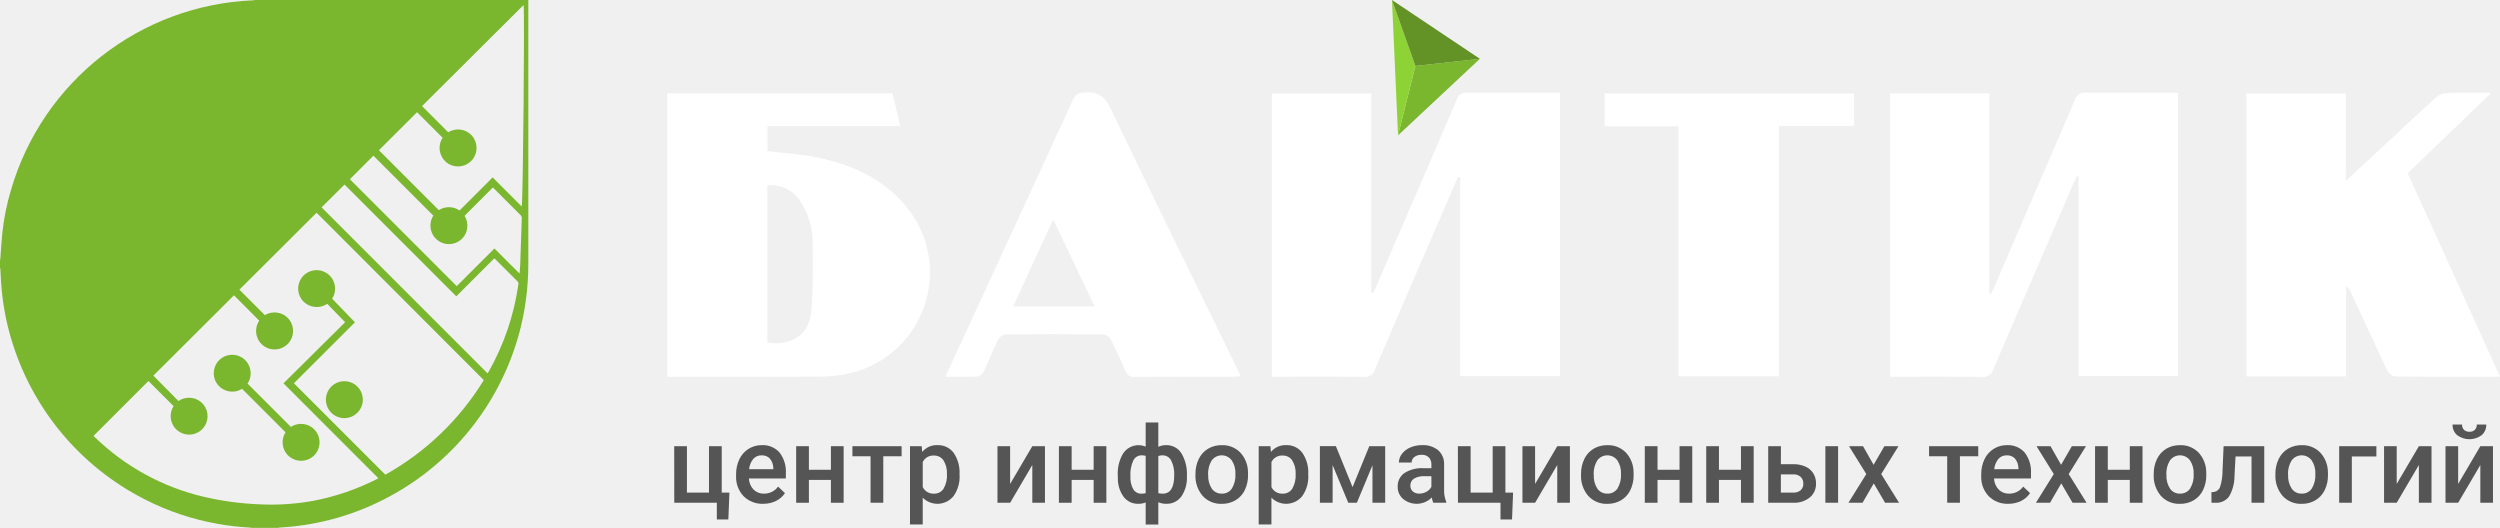
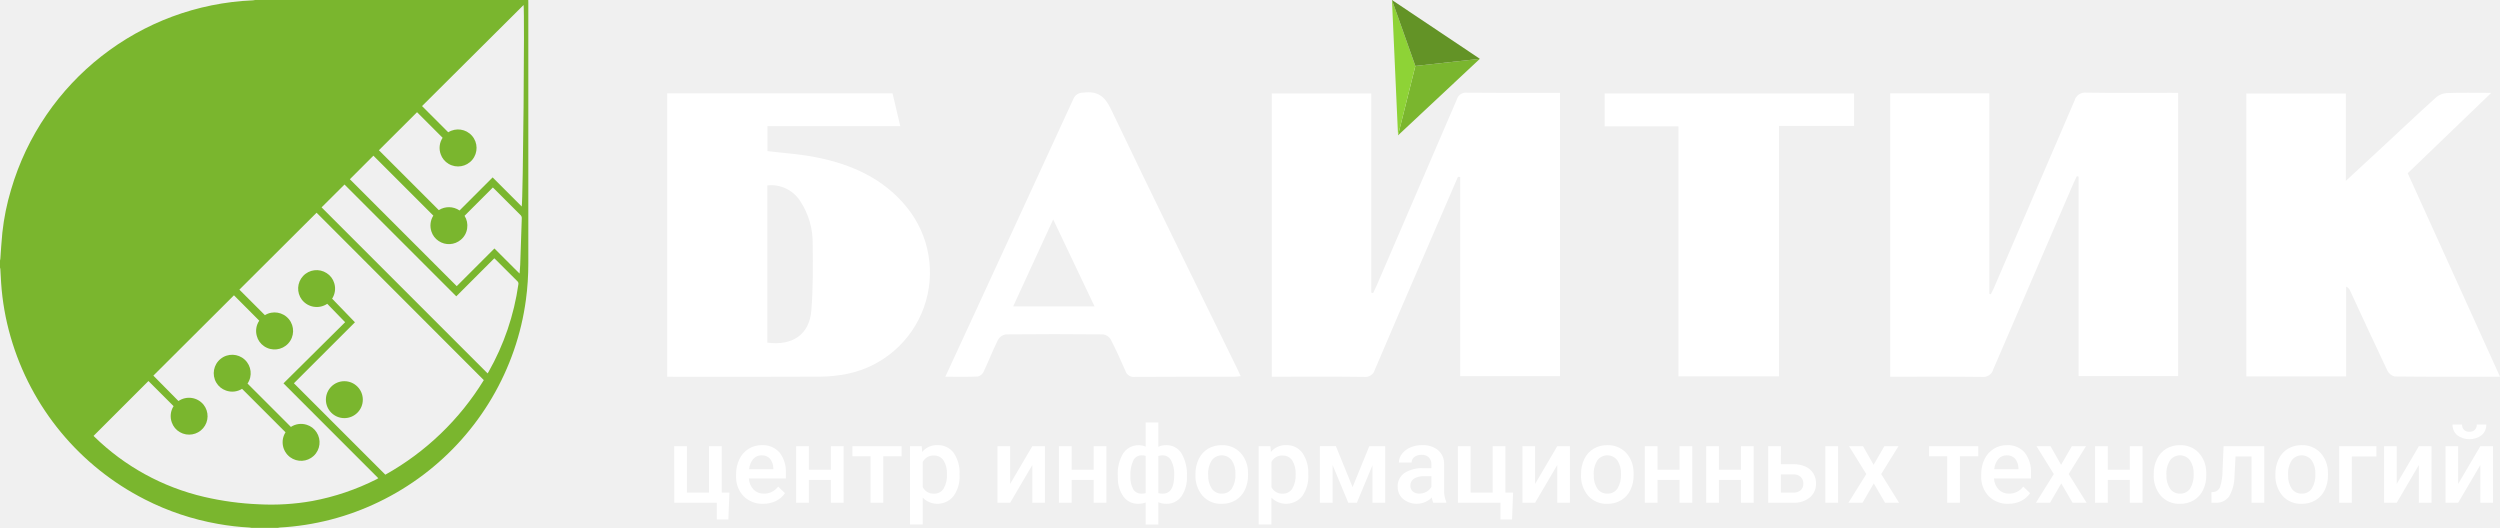
<svg xmlns="http://www.w3.org/2000/svg" width="274.941" height="58.052" viewBox="0 0 274.941 58.052">
  <g id="Group_6" data-name="Group 6" transform="translate(-283.27 -7688.877)">
    <g id="Group_1" data-name="Group 1" transform="translate(283.27 7688.877)">
      <path id="Path_1" data-name="Path 1" d="M311.324,7688.878h30.042c0,.081.007.162.007.242q0,14.369,0,28.738a29.79,29.79,0,0,1-.264,3.985,28.574,28.574,0,0,1-1.318,5.551,29.075,29.075,0,0,1-14.867,16.69,28.575,28.575,0,0,1-10.892,2.809,1.294,1.294,0,0,0-.19.036h-2.916a1.949,1.949,0,0,0-.217-.034,27.952,27.952,0,0,1-3.462-.4,28.5,28.5,0,0,1-8.027-2.683,29.059,29.059,0,0,1-14.781-17.882,28.069,28.069,0,0,1-1.046-5.965c-.033-.507-.056-1.014-.087-1.521a.717.717,0,0,0-.038-.143v-.751a1.953,1.953,0,0,0,.039-.211c.074-.961.123-1.924.222-2.882a26.059,26.059,0,0,1,.96-4.729,29,29,0,0,1,26.618-20.815A1.7,1.7,0,0,0,311.324,7688.878Zm-17.762,47.934c-.007-.011,0,0,.008.014a.633.633,0,0,0,.045.048,25.552,25.552,0,0,0,12.118,6.652,32.335,32.335,0,0,0,6.006.812,25.79,25.79,0,0,0,5.871-.361,26.373,26.373,0,0,0,7.089-2.4c.055-.028.106-.066.175-.109l-10.428-10.432,6.78-6.722-1.966-2.025a2.072,2.072,0,0,1-2.788-.446,2.03,2.03,0,0,1,2.721-2.931,1.968,1.968,0,0,1,.835,1.1,2.03,2.03,0,0,1-.232,1.711l2.509,2.6-6.712,6.705,10.054,10.054a29.667,29.667,0,0,0,10.83-10.4l-18.391-18.409-8.489,8.46,2.805,2.805a2.037,2.037,0,1,1-.09,3.414,1.951,1.951,0,0,1-.8-1.128,2.019,2.019,0,0,1,.269-1.681L309,7721.354l-8.864,8.835,2.761,2.792a2.062,2.062,0,0,1,2.757.4,2.03,2.03,0,0,1-2.6,3.026,1.966,1.966,0,0,1-.887-1.063,2.032,2.032,0,0,1,.193-1.8l-2.764-2.763Zm47.291-47.384-11.169,11.116,2.881,2.881a2.035,2.035,0,1,1,.039,3.472,1.97,1.97,0,0,1-.866-1.054,2.028,2.028,0,0,1,.209-1.813l-2.812-2.812-4.194,4.182,6.586,6.586a2.071,2.071,0,0,1,2.283.04l1.813-1.813c.606-.606,1.212-1.213,1.825-1.825l3.2,3.2C340.792,7710.881,340.979,7690.345,340.853,7689.428Zm-22.217,22.255,18.261,18.261c.023-.039.062-.1.1-.163a27.242,27.242,0,0,0,3.283-9.637.358.358,0,0,0-.119-.346q-1.184-1.175-2.361-2.356c-.051-.051-.105-.1-.167-.158l-4.182,4.182-12.294-12.294Zm14.865,8.664,4.143-4.143.691.691.672.671c.229.229.457.459.687.687s.447.455.72.712c.025-.359.056-.658.066-.958.059-1.706.112-3.413.174-5.12a.446.446,0,0,0-.148-.366q-1.45-1.44-2.891-2.887c-.051-.05-.1-.1-.144-.135l-3.112,3.113a1.994,1.994,0,0,1,.288,1.371,1.953,1.953,0,0,1-.7,1.264,2.023,2.023,0,0,1-2.443.131,1.963,1.963,0,0,1-.787-1.036,2.046,2.046,0,0,1,.208-1.752L324.336,7706l-2.589,2.589Z" transform="translate(-283.27 -7688.878)" fill="#7ab62e" />
      <path id="Path_2" data-name="Path 2" d="M486.381,8023.03l4.768,4.768a2.039,2.039,0,0,1,1.718-.243,1.975,1.975,0,0,1,1.106.832,2.03,2.03,0,0,1-2.92,2.732,2.05,2.05,0,0,1-.495-2.731l-4.78-4.78a2.03,2.03,0,0,1-1.764.191,1.978,1.978,0,0,1-1.071-.877,2.032,2.032,0,1,1,3.438.108Z" transform="translate(-459.158 -7980.846)" fill="#7ab62e" />
      <path id="Path_3" data-name="Path 3" d="M589.364,8044.563a2.03,2.03,0,0,1-.01,4.061,2.03,2.03,0,1,1,.01-4.061Z" transform="translate(-551.488 -8002.64)" fill="#7ab62e" />
    </g>
    <g id="Group_5" data-name="Group 5" transform="translate(356.647 7688.877)">
      <g id="Group_3" data-name="Group 3" transform="translate(0 0)">
        <g id="Group_2" data-name="Group 2" transform="translate(79.705)">
          <path id="Path_4" data-name="Path 4" d="M1587.722,7752.158l9-8.417-7.094.786Z" transform="translate(-1587.053 -7737.274)" fill="#7ab62e" />
          <path id="Path_5" data-name="Path 5" d="M1584.623,7696.129l-2.574-7.252.669,14.884Z" transform="translate(-1582.049 -7688.877)" fill="#8ed336" />
          <path id="Path_6" data-name="Path 6" d="M1591.717,7695.344l-7.094.785-2.574-7.252Z" transform="translate(-1582.049 -7688.877)" fill="#639326" />
        </g>
        <path id="Path_7" data-name="Path 7" d="M1490.416,7784.627q-1.9,4.39-3.794,8.781c-1.786,4.139-3.579,8.274-5.341,12.423a1.084,1.084,0,0,1-1.183.8c-3.086-.043-6.174-.02-9.261-.02h-.892v-31.154h10.938v21.9l.2.062c.133-.284.274-.563.4-.851q4.41-10.215,8.806-20.437a1.03,1.03,0,0,1,1.12-.755c3.115.035,6.231.017,9.346.017h.883v31.157h-10.972v-21.9Z" transform="translate(-1403.453 -7765.181)" fill="#fff" />
        <path id="Path_8" data-name="Path 8" d="M2078.6,7775.357v31.149h-10.95v-21.943l-.191-.043c-.115.24-.238.476-.343.72q-4.431,10.253-8.844,20.514a1.14,1.14,0,0,1-1.248.843c-3.34-.042-6.681-.019-10.093-.019V7775.41h10.9v22.037l.165.06c.113-.228.237-.45.337-.684q4.442-10.295,8.867-20.6a1.2,1.2,0,0,1,1.3-.889c3.058.049,6.116.021,9.175.021Z" transform="translate(-1912.432 -7765.146)" fill="#fff" />
        <path id="Path_9" data-name="Path 9" d="M905.818,7807.122v-31.169H930.6l.849,3.606H916.846v2.748c1.8.22,3.592.33,5.34.678,3.895.776,7.425,2.329,9.991,5.508a11.378,11.378,0,0,1-6.513,18.3,15.443,15.443,0,0,1-3.056.319c-5.257.031-10.515.014-15.773.014Zm11.012-3.752c2.769.374,4.625-.905,4.838-3.516.2-2.44.178-4.9.15-7.354a8.328,8.328,0,0,0-1.328-4.627,3.8,3.8,0,0,0-3.659-1.794Z" transform="translate(-905.818 -7765.689)" fill="#fff" />
        <path id="Path_10" data-name="Path 10" d="M2407.1,7806.663c-3.972,0-7.774.014-11.574-.029a1.21,1.21,0,0,1-.815-.646c-1.387-2.911-2.731-5.842-4.088-8.767a.87.87,0,0,0-.446-.471v9.878h-10.979v-31.11h10.948v9.6c1.471-1.358,2.741-2.524,4-3.7,1.969-1.827,3.921-3.672,5.914-5.472a2.017,2.017,0,0,1,1.186-.482c1.539-.056,3.081-.022,4.89-.022l-9.186,8.838Z" transform="translate(-2205.533 -7765.23)" fill="#fff" />
        <path id="Path_11" data-name="Path 11" d="M1165.308,7806.232c1.211-2.621,2.347-5.076,3.481-7.533q5.31-11.5,10.6-23.01a1.112,1.112,0,0,1,1.079-.7c1.559-.2,2.359.347,3.071,1.842,4.579,9.609,9.3,19.151,13.97,28.715.086.177.163.359.281.621-.257.027-.464.067-.67.067-3.659,0-7.318-.009-10.977.016a.954.954,0,0,1-1.029-.662c-.51-1.178-1.042-2.349-1.633-3.487a1.131,1.131,0,0,0-.82-.527q-5.359-.053-10.719,0a1.209,1.209,0,0,0-.846.609c-.568,1.15-1.033,2.351-1.581,3.512a.96.96,0,0,1-.632.514C1167.752,7806.26,1166.612,7806.232,1165.308,7806.232Zm16.411-7.738-4.547-9.561-4.4,9.561Z" transform="translate(-1134.723 -7764.8)" fill="#fff" />
        <path id="Path_12" data-name="Path 12" d="M1799.7,7807.213h-11.059v-27.492h-8.117v-3.615h27.43v3.567H1799.7Z" transform="translate(-1677.428 -7765.825)" fill="#fff" />
      </g>
      <g id="Group_4" data-name="Group 4" transform="translate(0.77 46.461)">
-         <path id="Path_13" data-name="Path 13" d="M912.353,8105.2h1.4v5.1h2.426v-5.1h1.4v5.1h.845l-.115,2.96h-1.27v-1.845h-4.679Z" transform="translate(-912.353 -8102.59)" fill="#555" />
-         <path id="Path_14" data-name="Path 14" d="M973.076,8110.674a2.89,2.89,0,0,1-2.153-.836,3.035,3.035,0,0,1-.825-2.228v-.172a3.732,3.732,0,0,1,.359-1.664,2.733,2.733,0,0,1,1.009-1.141,2.668,2.668,0,0,1,1.449-.409,2.441,2.441,0,0,1,1.963.811,3.426,3.426,0,0,1,.693,2.293v.563h-4.064a1.869,1.869,0,0,0,.514,1.219,1.545,1.545,0,0,0,1.135.448,1.891,1.891,0,0,0,1.564-.776l.753.719a2.51,2.51,0,0,1-1,.865A3.123,3.123,0,0,1,973.076,8110.674Zm-.167-5.329a1.176,1.176,0,0,0-.928.4,2.084,2.084,0,0,0-.451,1.121h2.662v-.1a1.7,1.7,0,0,0-.374-1.061A1.168,1.168,0,0,0,972.909,8105.345Z" transform="translate(-963.292 -8101.729)" fill="#555" />
-         <path id="Path_15" data-name="Path 15" d="M1031.4,8111.42H1030v-2.512h-2.42v2.512h-1.4v-6.22h1.4v2.592H1030V8105.2h1.4Z" transform="translate(-1012.768 -8102.59)" fill="#555" />
-         <path id="Path_16" data-name="Path 16" d="M1084.071,8106.31h-2.018v5.11h-1.4v-5.11h-1.995V8105.2h5.409Z" transform="translate(-1059.06 -8102.59)" fill="#555" />
-         <path id="Path_17" data-name="Path 17" d="M1137.857,8107.513a3.7,3.7,0,0,1-.655,2.3,2.276,2.276,0,0,1-3.4.187v2.949h-1.4v-8.611h1.287l.057.632a2.051,2.051,0,0,1,1.673-.748,2.12,2.12,0,0,1,1.785.848,3.8,3.8,0,0,1,.647,2.354Zm-1.391-.121a2.6,2.6,0,0,0-.371-1.478,1.205,1.205,0,0,0-1.061-.546,1.285,1.285,0,0,0-1.23.708v2.759a1.3,1.3,0,0,0,1.242.724,1.2,1.2,0,0,0,1.043-.537A2.858,2.858,0,0,0,1136.466,8107.392Z" transform="translate(-1106.471 -8101.729)" fill="#555" />
-         <path id="Path_18" data-name="Path 18" d="M1217.83,8105.2h1.391v6.22h-1.391v-4.15l-2.437,4.15H1214v-6.22h1.391v4.15Z" transform="translate(-1178.448 -8102.59)" fill="#555" />
-         <path id="Path_19" data-name="Path 19" d="M1276.57,8111.42h-1.4v-2.512h-2.42v2.512h-1.4v-6.22h1.4v2.592h2.42V8105.2h1.4Z" transform="translate(-1229.042 -8102.59)" fill="#555" />
-         <path id="Path_20" data-name="Path 20" d="M1326.223,8088.864a4.279,4.279,0,0,1,.6-2.417,2.024,2.024,0,0,1,2.469-.733v-2.656h1.391v2.679a1.9,1.9,0,0,1,.862-.184,1.921,1.921,0,0,1,1.676.888,4.491,4.491,0,0,1,.606,2.544,3.6,3.6,0,0,1-.609,2.208,1.968,1.968,0,0,1-1.661.81,2.163,2.163,0,0,1-.874-.172v2.449h-1.391v-2.426a2.038,2.038,0,0,1-.8.149,1.958,1.958,0,0,1-1.607-.744,3.4,3.4,0,0,1-.653-2.049Zm1.391.121a2.645,2.645,0,0,0,.31,1.417,1.021,1.021,0,0,0,.92.486,1.544,1.544,0,0,0,.448-.058v-4.1a1.536,1.536,0,0,0-.437-.058,1.011,1.011,0,0,0-.92.555A3.639,3.639,0,0,0,1327.614,8088.985Zm4.817-.121a3.242,3.242,0,0,0-.333-1.619,1.04,1.04,0,0,0-.943-.572,1.414,1.414,0,0,0-.471.075v4.082a1.688,1.688,0,0,0,.483.058Q1332.431,8090.888,1332.431,8088.864Z" transform="translate(-1277.442 -8083.058)" fill="#555" />
-         <path id="Path_21" data-name="Path 21" d="M1398.7,8107.392a3.668,3.668,0,0,1,.362-1.647,2.64,2.64,0,0,1,1.017-1.126,2.865,2.865,0,0,1,1.506-.394,2.717,2.717,0,0,1,2.044.811,3.186,3.186,0,0,1,.848,2.149l.006.328a3.7,3.7,0,0,1-.354,1.644,2.613,2.613,0,0,1-1.012,1.121,2.886,2.886,0,0,1-1.521.4,2.7,2.7,0,0,1-2.107-.876,3.359,3.359,0,0,1-.79-2.337Zm1.4.121a2.507,2.507,0,0,0,.4,1.5,1.29,1.29,0,0,0,1.1.543,1.276,1.276,0,0,0,1.1-.552,2.768,2.768,0,0,0,.394-1.615,2.473,2.473,0,0,0-.405-1.495,1.366,1.366,0,0,0-2.187-.009A2.717,2.717,0,0,0,1400.094,8107.513Z" transform="translate(-1341.374 -8101.729)" fill="#555" />
-         <path id="Path_22" data-name="Path 22" d="M1463.208,8107.513a3.7,3.7,0,0,1-.655,2.3,2.276,2.276,0,0,1-3.4.187v2.949h-1.4v-8.611h1.288l.057.632a2.051,2.051,0,0,1,1.673-.748,2.12,2.12,0,0,1,1.785.848,3.8,3.8,0,0,1,.647,2.354Zm-1.391-.121a2.6,2.6,0,0,0-.371-1.478,1.205,1.205,0,0,0-1.061-.546,1.285,1.285,0,0,0-1.23.708v2.759a1.3,1.3,0,0,0,1.242.724,1.205,1.205,0,0,0,1.043-.537A2.859,2.859,0,0,0,1461.816,8107.392Z" transform="translate(-1393.473 -8101.729)" fill="#555" />
-         <path id="Path_23" data-name="Path 23" d="M1518.5,8109.7l1.839-4.5h1.748v6.22h-1.4V8107.3l-1.713,4.116h-.949l-1.719-4.139v4.139h-1.4v-6.22h1.759Z" transform="translate(-1443.896 -8102.59)" fill="#555" />
-         <path id="Path_24" data-name="Path 24" d="M1591.307,8110.559a2.148,2.148,0,0,1-.161-.581,2.349,2.349,0,0,1-3.161.161,1.711,1.711,0,0,1-.592-1.322,1.765,1.765,0,0,1,.739-1.526,3.576,3.576,0,0,1,2.113-.532h.856v-.408a1.09,1.09,0,0,0-.27-.773,1.072,1.072,0,0,0-.822-.291,1.233,1.233,0,0,0-.782.239.739.739,0,0,0-.3.606h-1.4a1.55,1.55,0,0,1,.339-.957,2.257,2.257,0,0,1,.923-.7,3.234,3.234,0,0,1,1.3-.253,2.609,2.609,0,0,1,1.742.549,1.958,1.958,0,0,1,.667,1.543v2.806a3.175,3.175,0,0,0,.236,1.339v.1Zm-1.535-1.006a1.587,1.587,0,0,0,.779-.2,1.344,1.344,0,0,0,.549-.541v-1.172h-.753a2.058,2.058,0,0,0-1.167.27.876.876,0,0,0-.391.765.817.817,0,0,0,.267.641A1.037,1.037,0,0,0,1589.772,8109.553Z" transform="translate(-1507.828 -8101.729)" fill="#555" />
-         <path id="Path_25" data-name="Path 25" d="M1643.576,8105.2h1.4v5.1h2.426v-5.1h1.4v5.1h.845l-.115,2.96h-1.27v-1.845h-4.679Z" transform="translate(-1557.39 -8102.59)" fill="#555" />
-         <path id="Path_26" data-name="Path 26" d="M1707.636,8105.2h1.391v6.22h-1.391v-4.15l-2.437,4.15h-1.391v-6.22h1.391v4.15Z" transform="translate(-1610.522 -8102.59)" fill="#555" />
-         <path id="Path_27" data-name="Path 27" d="M1758.48,8107.392a3.67,3.67,0,0,1,.362-1.647,2.641,2.641,0,0,1,1.017-1.126,2.865,2.865,0,0,1,1.506-.394,2.717,2.717,0,0,1,2.044.811,3.187,3.187,0,0,1,.848,2.149l.006.328a3.7,3.7,0,0,1-.354,1.644,2.614,2.614,0,0,1-1.012,1.121,2.886,2.886,0,0,1-1.521.4,2.7,2.7,0,0,1-2.107-.876,3.359,3.359,0,0,1-.79-2.337Zm1.4.121a2.506,2.506,0,0,0,.4,1.5,1.29,1.29,0,0,0,1.1.543,1.276,1.276,0,0,0,1.1-.552,2.768,2.768,0,0,0,.394-1.615,2.474,2.474,0,0,0-.405-1.495,1.366,1.366,0,0,0-2.187-.009A2.716,2.716,0,0,0,1759.877,8107.513Z" transform="translate(-1658.75 -8101.729)" fill="#555" />
-         <path id="Path_28" data-name="Path 28" d="M1823.243,8111.42h-1.4v-2.512h-2.42v2.512h-1.4v-6.22h1.4v2.592h2.42V8105.2h1.4Z" transform="translate(-1711.281 -8102.59)" fill="#555" />
-         <path id="Path_29" data-name="Path 29" d="M1880.549,8111.42h-1.4v-2.512h-2.42v2.512h-1.4v-6.22h1.4v2.592h2.42V8105.2h1.4Z" transform="translate(-1761.832 -8102.59)" fill="#555" />
-         <path id="Path_30" data-name="Path 30" d="M1934.477,8107.178h1.368a3.145,3.145,0,0,1,1.334.264,1.955,1.955,0,0,1,.865.742,2.06,2.06,0,0,1,.3,1.109,1.928,1.928,0,0,1-.678,1.541,2.706,2.706,0,0,1-1.805.586h-2.776v-6.22h1.4Zm0,1.121v2.006h1.362a1.2,1.2,0,0,0,.808-.255.911.911,0,0,0,.3-.728.973.973,0,0,0-.29-.745,1.119,1.119,0,0,0-.785-.278Zm6.294,3.121h-1.4v-6.22h1.4Z" transform="translate(-1812.771 -8102.59)" fill="#555" />
-         <path id="Path_31" data-name="Path 31" d="M2010.714,8107.247l1.184-2.046h1.552l-1.9,3.063,1.966,3.156h-1.54l-1.242-2.127-1.236,2.127h-1.552l1.966-3.156-1.9-3.063h1.541Z" transform="translate(-1878.81 -8102.59)" fill="#555" />
-         <path id="Path_32" data-name="Path 32" d="M2088.654,8106.31h-2.018v5.11h-1.4v-5.11h-1.995V8105.2h5.409Z" transform="translate(-1945.237 -8102.59)" fill="#555" />
-         <path id="Path_33" data-name="Path 33" d="M2134.848,8110.674a2.89,2.89,0,0,1-2.153-.836,3.035,3.035,0,0,1-.825-2.228v-.172a3.735,3.735,0,0,1,.359-1.664,2.733,2.733,0,0,1,1.009-1.141,2.668,2.668,0,0,1,1.449-.409,2.441,2.441,0,0,1,1.963.811,3.426,3.426,0,0,1,.693,2.293v.563h-4.064a1.868,1.868,0,0,0,.514,1.219,1.545,1.545,0,0,0,1.135.448,1.891,1.891,0,0,0,1.563-.776l.753.719a2.509,2.509,0,0,1-1,.865A3.121,3.121,0,0,1,2134.848,8110.674Zm-.167-5.329a1.176,1.176,0,0,0-.928.4,2.087,2.087,0,0,0-.451,1.121h2.662v-.1a1.7,1.7,0,0,0-.374-1.061A1.168,1.168,0,0,0,2134.681,8105.345Z" transform="translate(-1988.13 -8101.729)" fill="#555" />
-         <path id="Path_34" data-name="Path 34" d="M2185.7,8107.247l1.184-2.046h1.552l-1.9,3.063,1.966,3.156h-1.541l-1.241-2.127-1.236,2.127h-1.552l1.966-3.156-1.9-3.063h1.54Z" transform="translate(-2033.176 -8102.59)" fill="#555" />
-         <path id="Path_35" data-name="Path 35" d="M2243.4,8111.42h-1.4v-2.512h-2.42v2.512h-1.4v-6.22h1.4v2.592h2.42V8105.2h1.4Z" transform="translate(-2081.92 -8102.59)" fill="#555" />
-         <path id="Path_36" data-name="Path 36" d="M2292.814,8107.392a3.67,3.67,0,0,1,.362-1.647,2.643,2.643,0,0,1,1.018-1.126,2.866,2.866,0,0,1,1.506-.394,2.716,2.716,0,0,1,2.043.811,3.188,3.188,0,0,1,.848,2.149l.006.328a3.7,3.7,0,0,1-.354,1.644,2.614,2.614,0,0,1-1.012,1.121,2.885,2.885,0,0,1-1.52.4,2.7,2.7,0,0,1-2.107-.876,3.36,3.36,0,0,1-.79-2.337Zm1.4.121a2.507,2.507,0,0,0,.4,1.5,1.29,1.29,0,0,0,1.1.543,1.276,1.276,0,0,0,1.1-.552,2.769,2.769,0,0,0,.394-1.615,2.473,2.473,0,0,0-.405-1.495,1.366,1.366,0,0,0-2.187-.009A2.717,2.717,0,0,0,2294.211,8107.513Z" transform="translate(-2130.104 -8101.729)" fill="#555" />
-         <path id="Path_37" data-name="Path 37" d="M2352.469,8105.2v6.22h-1.4v-5.093h-1.759l-.115,2.167a4.484,4.484,0,0,1-.6,2.245,1.731,1.731,0,0,1-1.5.681h-.431l-.006-1.161.287-.029a.832.832,0,0,0,.67-.56,5.981,5.981,0,0,0,.267-1.814l.115-2.656Z" transform="translate(-2177.601 -8102.59)" fill="#555" />
-         <path id="Path_38" data-name="Path 38" d="M2406.353,8107.392a3.67,3.67,0,0,1,.362-1.647,2.644,2.644,0,0,1,1.018-1.126,2.865,2.865,0,0,1,1.506-.394,2.717,2.717,0,0,1,2.044.811,3.189,3.189,0,0,1,.848,2.149l.006.328a3.7,3.7,0,0,1-.354,1.644,2.614,2.614,0,0,1-1.012,1.121,2.885,2.885,0,0,1-1.52.4,2.7,2.7,0,0,1-2.107-.876,3.36,3.36,0,0,1-.79-2.337Zm1.4.121a2.507,2.507,0,0,0,.4,1.5,1.29,1.29,0,0,0,1.1.543,1.276,1.276,0,0,0,1.1-.552,2.769,2.769,0,0,0,.394-1.615,2.473,2.473,0,0,0-.405-1.495,1.366,1.366,0,0,0-2.187-.009A2.717,2.717,0,0,0,2407.75,8107.513Z" transform="translate(-2230.261 -8101.729)" fill="#555" />
-         <path id="Path_39" data-name="Path 39" d="M2469.946,8106.327h-2.7v5.093h-1.391v-6.22h4.093Z" transform="translate(-2282.748 -8102.59)" fill="#555" />
-         <path id="Path_40" data-name="Path 40" d="M2511.576,8105.2h1.391v6.22h-1.391v-4.15l-2.437,4.15h-1.391v-6.22h1.391v4.15Z" transform="translate(-2319.705 -8102.59)" fill="#555" />
-         <path id="Path_41" data-name="Path 41" d="M2568.93,8087.346h1.391v6.22h-1.391v-4.15l-2.437,4.15H2565.1v-6.22h1.391v4.15Zm.655-2.385a1.491,1.491,0,0,1-.506,1.172,2.258,2.258,0,0,1-2.7,0,1.491,1.491,0,0,1-.506-1.172h1.046a.784.784,0,0,0,.215.589.818.818,0,0,0,.6.209.807.807,0,0,0,.592-.209.791.791,0,0,0,.213-.589Z" transform="translate(-2370.299 -8084.737)" fill="#555" />
+         <path id="Path_13" data-name="Path 13" d="M912.353,8105.2h1.4v5.1h2.426v-5.1h1.4v5.1h.845l-.115,2.96h-1.27v-1.845h-4.679Z" transform="translate(-912.353 -8102.59)" fill="#fff" />
+         <path id="Path_14" data-name="Path 14" d="M973.076,8110.674a2.89,2.89,0,0,1-2.153-.836,3.035,3.035,0,0,1-.825-2.228v-.172a3.732,3.732,0,0,1,.359-1.664,2.733,2.733,0,0,1,1.009-1.141,2.668,2.668,0,0,1,1.449-.409,2.441,2.441,0,0,1,1.963.811,3.426,3.426,0,0,1,.693,2.293v.563h-4.064a1.869,1.869,0,0,0,.514,1.219,1.545,1.545,0,0,0,1.135.448,1.891,1.891,0,0,0,1.564-.776l.753.719a2.51,2.51,0,0,1-1,.865A3.123,3.123,0,0,1,973.076,8110.674Zm-.167-5.329a1.176,1.176,0,0,0-.928.4,2.084,2.084,0,0,0-.451,1.121h2.662v-.1a1.7,1.7,0,0,0-.374-1.061A1.168,1.168,0,0,0,972.909,8105.345Z" transform="translate(-963.292 -8101.729)" fill="#fff" />
+         <path id="Path_15" data-name="Path 15" d="M1031.4,8111.42H1030v-2.512h-2.42v2.512h-1.4v-6.22h1.4v2.592H1030V8105.2h1.4Z" transform="translate(-1012.768 -8102.59)" fill="#fff" />
+         <path id="Path_16" data-name="Path 16" d="M1084.071,8106.31h-2.018v5.11h-1.4v-5.11h-1.995V8105.2h5.409Z" transform="translate(-1059.06 -8102.59)" fill="#fff" />
+         <path id="Path_17" data-name="Path 17" d="M1137.857,8107.513a3.7,3.7,0,0,1-.655,2.3,2.276,2.276,0,0,1-3.4.187v2.949h-1.4v-8.611h1.287l.057.632a2.051,2.051,0,0,1,1.673-.748,2.12,2.12,0,0,1,1.785.848,3.8,3.8,0,0,1,.647,2.354Zm-1.391-.121a2.6,2.6,0,0,0-.371-1.478,1.205,1.205,0,0,0-1.061-.546,1.285,1.285,0,0,0-1.23.708v2.759a1.3,1.3,0,0,0,1.242.724,1.2,1.2,0,0,0,1.043-.537A2.858,2.858,0,0,0,1136.466,8107.392Z" transform="translate(-1106.471 -8101.729)" fill="#fff" />
+         <path id="Path_18" data-name="Path 18" d="M1217.83,8105.2h1.391v6.22h-1.391v-4.15l-2.437,4.15H1214v-6.22h1.391v4.15Z" transform="translate(-1178.448 -8102.59)" fill="#fff" />
+         <path id="Path_19" data-name="Path 19" d="M1276.57,8111.42h-1.4v-2.512h-2.42v2.512h-1.4v-6.22h1.4v2.592h2.42V8105.2h1.4Z" transform="translate(-1229.042 -8102.59)" fill="#fff" />
+         <path id="Path_20" data-name="Path 20" d="M1326.223,8088.864a4.279,4.279,0,0,1,.6-2.417,2.024,2.024,0,0,1,2.469-.733v-2.656h1.391v2.679a1.9,1.9,0,0,1,.862-.184,1.921,1.921,0,0,1,1.676.888,4.491,4.491,0,0,1,.606,2.544,3.6,3.6,0,0,1-.609,2.208,1.968,1.968,0,0,1-1.661.81,2.163,2.163,0,0,1-.874-.172v2.449h-1.391v-2.426a2.038,2.038,0,0,1-.8.149,1.958,1.958,0,0,1-1.607-.744,3.4,3.4,0,0,1-.653-2.049Zm1.391.121a2.645,2.645,0,0,0,.31,1.417,1.021,1.021,0,0,0,.92.486,1.544,1.544,0,0,0,.448-.058v-4.1a1.536,1.536,0,0,0-.437-.058,1.011,1.011,0,0,0-.92.555A3.639,3.639,0,0,0,1327.614,8088.985Zm4.817-.121a3.242,3.242,0,0,0-.333-1.619,1.04,1.04,0,0,0-.943-.572,1.414,1.414,0,0,0-.471.075v4.082a1.688,1.688,0,0,0,.483.058Q1332.431,8090.888,1332.431,8088.864Z" transform="translate(-1277.442 -8083.058)" fill="#fff" />
+         <path id="Path_21" data-name="Path 21" d="M1398.7,8107.392a3.668,3.668,0,0,1,.362-1.647,2.64,2.64,0,0,1,1.017-1.126,2.865,2.865,0,0,1,1.506-.394,2.717,2.717,0,0,1,2.044.811,3.186,3.186,0,0,1,.848,2.149l.006.328a3.7,3.7,0,0,1-.354,1.644,2.613,2.613,0,0,1-1.012,1.121,2.886,2.886,0,0,1-1.521.4,2.7,2.7,0,0,1-2.107-.876,3.359,3.359,0,0,1-.79-2.337Zm1.4.121a2.507,2.507,0,0,0,.4,1.5,1.29,1.29,0,0,0,1.1.543,1.276,1.276,0,0,0,1.1-.552,2.768,2.768,0,0,0,.394-1.615,2.473,2.473,0,0,0-.405-1.495,1.366,1.366,0,0,0-2.187-.009A2.717,2.717,0,0,0,1400.094,8107.513Z" transform="translate(-1341.374 -8101.729)" fill="#fff" />
+         <path id="Path_22" data-name="Path 22" d="M1463.208,8107.513a3.7,3.7,0,0,1-.655,2.3,2.276,2.276,0,0,1-3.4.187v2.949h-1.4v-8.611h1.288l.057.632a2.051,2.051,0,0,1,1.673-.748,2.12,2.12,0,0,1,1.785.848,3.8,3.8,0,0,1,.647,2.354Zm-1.391-.121a2.6,2.6,0,0,0-.371-1.478,1.205,1.205,0,0,0-1.061-.546,1.285,1.285,0,0,0-1.23.708v2.759a1.3,1.3,0,0,0,1.242.724,1.205,1.205,0,0,0,1.043-.537A2.859,2.859,0,0,0,1461.816,8107.392Z" transform="translate(-1393.473 -8101.729)" fill="#fff" />
+         <path id="Path_23" data-name="Path 23" d="M1518.5,8109.7l1.839-4.5h1.748v6.22h-1.4V8107.3l-1.713,4.116h-.949l-1.719-4.139v4.139h-1.4v-6.22h1.759Z" transform="translate(-1443.896 -8102.59)" fill="#fff" />
+         <path id="Path_24" data-name="Path 24" d="M1591.307,8110.559a2.148,2.148,0,0,1-.161-.581,2.349,2.349,0,0,1-3.161.161,1.711,1.711,0,0,1-.592-1.322,1.765,1.765,0,0,1,.739-1.526,3.576,3.576,0,0,1,2.113-.532h.856v-.408a1.09,1.09,0,0,0-.27-.773,1.072,1.072,0,0,0-.822-.291,1.233,1.233,0,0,0-.782.239.739.739,0,0,0-.3.606h-1.4a1.55,1.55,0,0,1,.339-.957,2.257,2.257,0,0,1,.923-.7,3.234,3.234,0,0,1,1.3-.253,2.609,2.609,0,0,1,1.742.549,1.958,1.958,0,0,1,.667,1.543v2.806a3.175,3.175,0,0,0,.236,1.339v.1Zm-1.535-1.006a1.587,1.587,0,0,0,.779-.2,1.344,1.344,0,0,0,.549-.541v-1.172h-.753a2.058,2.058,0,0,0-1.167.27.876.876,0,0,0-.391.765.817.817,0,0,0,.267.641A1.037,1.037,0,0,0,1589.772,8109.553Z" transform="translate(-1507.828 -8101.729)" fill="#fff" />
+         <path id="Path_25" data-name="Path 25" d="M1643.576,8105.2h1.4v5.1h2.426v-5.1h1.4v5.1h.845l-.115,2.96h-1.27v-1.845h-4.679Z" transform="translate(-1557.39 -8102.59)" fill="#fff" />
+         <path id="Path_26" data-name="Path 26" d="M1707.636,8105.2h1.391v6.22h-1.391v-4.15l-2.437,4.15h-1.391v-6.22h1.391v4.15Z" transform="translate(-1610.522 -8102.59)" fill="#fff" />
+         <path id="Path_27" data-name="Path 27" d="M1758.48,8107.392a3.67,3.67,0,0,1,.362-1.647,2.641,2.641,0,0,1,1.017-1.126,2.865,2.865,0,0,1,1.506-.394,2.717,2.717,0,0,1,2.044.811,3.187,3.187,0,0,1,.848,2.149l.006.328a3.7,3.7,0,0,1-.354,1.644,2.614,2.614,0,0,1-1.012,1.121,2.886,2.886,0,0,1-1.521.4,2.7,2.7,0,0,1-2.107-.876,3.359,3.359,0,0,1-.79-2.337Zm1.4.121a2.506,2.506,0,0,0,.4,1.5,1.29,1.29,0,0,0,1.1.543,1.276,1.276,0,0,0,1.1-.552,2.768,2.768,0,0,0,.394-1.615,2.474,2.474,0,0,0-.405-1.495,1.366,1.366,0,0,0-2.187-.009A2.716,2.716,0,0,0,1759.877,8107.513Z" transform="translate(-1658.75 -8101.729)" fill="#fff" />
+         <path id="Path_28" data-name="Path 28" d="M1823.243,8111.42h-1.4v-2.512h-2.42v2.512h-1.4v-6.22h1.4v2.592h2.42V8105.2h1.4Z" transform="translate(-1711.281 -8102.59)" fill="#fff" />
+         <path id="Path_29" data-name="Path 29" d="M1880.549,8111.42h-1.4v-2.512h-2.42v2.512h-1.4v-6.22h1.4v2.592h2.42V8105.2h1.4Z" transform="translate(-1761.832 -8102.59)" fill="#fff" />
+         <path id="Path_30" data-name="Path 30" d="M1934.477,8107.178h1.368a3.145,3.145,0,0,1,1.334.264,1.955,1.955,0,0,1,.865.742,2.06,2.06,0,0,1,.3,1.109,1.928,1.928,0,0,1-.678,1.541,2.706,2.706,0,0,1-1.805.586h-2.776v-6.22h1.4Zm0,1.121v2.006h1.362a1.2,1.2,0,0,0,.808-.255.911.911,0,0,0,.3-.728.973.973,0,0,0-.29-.745,1.119,1.119,0,0,0-.785-.278Zm6.294,3.121h-1.4v-6.22h1.4Z" transform="translate(-1812.771 -8102.59)" fill="#fff" />
+         <path id="Path_31" data-name="Path 31" d="M2010.714,8107.247l1.184-2.046h1.552l-1.9,3.063,1.966,3.156h-1.54l-1.242-2.127-1.236,2.127h-1.552l1.966-3.156-1.9-3.063h1.541Z" transform="translate(-1878.81 -8102.59)" fill="#fff" />
+         <path id="Path_32" data-name="Path 32" d="M2088.654,8106.31h-2.018v5.11h-1.4v-5.11h-1.995V8105.2h5.409Z" transform="translate(-1945.237 -8102.59)" fill="#fff" />
+         <path id="Path_33" data-name="Path 33" d="M2134.848,8110.674a2.89,2.89,0,0,1-2.153-.836,3.035,3.035,0,0,1-.825-2.228v-.172a3.735,3.735,0,0,1,.359-1.664,2.733,2.733,0,0,1,1.009-1.141,2.668,2.668,0,0,1,1.449-.409,2.441,2.441,0,0,1,1.963.811,3.426,3.426,0,0,1,.693,2.293v.563h-4.064a1.868,1.868,0,0,0,.514,1.219,1.545,1.545,0,0,0,1.135.448,1.891,1.891,0,0,0,1.563-.776l.753.719a2.509,2.509,0,0,1-1,.865A3.121,3.121,0,0,1,2134.848,8110.674Zm-.167-5.329a1.176,1.176,0,0,0-.928.4,2.087,2.087,0,0,0-.451,1.121h2.662v-.1a1.7,1.7,0,0,0-.374-1.061A1.168,1.168,0,0,0,2134.681,8105.345Z" transform="translate(-1988.13 -8101.729)" fill="#fff" />
+         <path id="Path_34" data-name="Path 34" d="M2185.7,8107.247l1.184-2.046h1.552l-1.9,3.063,1.966,3.156h-1.541l-1.241-2.127-1.236,2.127h-1.552l1.966-3.156-1.9-3.063h1.54Z" transform="translate(-2033.176 -8102.59)" fill="#fff" />
+         <path id="Path_35" data-name="Path 35" d="M2243.4,8111.42h-1.4v-2.512h-2.42v2.512h-1.4v-6.22h1.4v2.592h2.42V8105.2h1.4Z" transform="translate(-2081.92 -8102.59)" fill="#fff" />
+         <path id="Path_36" data-name="Path 36" d="M2292.814,8107.392a3.67,3.67,0,0,1,.362-1.647,2.643,2.643,0,0,1,1.018-1.126,2.866,2.866,0,0,1,1.506-.394,2.716,2.716,0,0,1,2.043.811,3.188,3.188,0,0,1,.848,2.149l.006.328a3.7,3.7,0,0,1-.354,1.644,2.614,2.614,0,0,1-1.012,1.121,2.885,2.885,0,0,1-1.52.4,2.7,2.7,0,0,1-2.107-.876,3.36,3.36,0,0,1-.79-2.337Zm1.4.121a2.507,2.507,0,0,0,.4,1.5,1.29,1.29,0,0,0,1.1.543,1.276,1.276,0,0,0,1.1-.552,2.769,2.769,0,0,0,.394-1.615,2.473,2.473,0,0,0-.405-1.495,1.366,1.366,0,0,0-2.187-.009A2.717,2.717,0,0,0,2294.211,8107.513Z" transform="translate(-2130.104 -8101.729)" fill="#fff" />
+         <path id="Path_37" data-name="Path 37" d="M2352.469,8105.2v6.22h-1.4v-5.093h-1.759l-.115,2.167a4.484,4.484,0,0,1-.6,2.245,1.731,1.731,0,0,1-1.5.681h-.431l-.006-1.161.287-.029a.832.832,0,0,0,.67-.56,5.981,5.981,0,0,0,.267-1.814l.115-2.656Z" transform="translate(-2177.601 -8102.59)" fill="#fff" />
+         <path id="Path_38" data-name="Path 38" d="M2406.353,8107.392a3.67,3.67,0,0,1,.362-1.647,2.644,2.644,0,0,1,1.018-1.126,2.865,2.865,0,0,1,1.506-.394,2.717,2.717,0,0,1,2.044.811,3.189,3.189,0,0,1,.848,2.149l.006.328a3.7,3.7,0,0,1-.354,1.644,2.614,2.614,0,0,1-1.012,1.121,2.885,2.885,0,0,1-1.52.4,2.7,2.7,0,0,1-2.107-.876,3.36,3.36,0,0,1-.79-2.337Zm1.4.121a2.507,2.507,0,0,0,.4,1.5,1.29,1.29,0,0,0,1.1.543,1.276,1.276,0,0,0,1.1-.552,2.769,2.769,0,0,0,.394-1.615,2.473,2.473,0,0,0-.405-1.495,1.366,1.366,0,0,0-2.187-.009A2.717,2.717,0,0,0,2407.75,8107.513Z" transform="translate(-2230.261 -8101.729)" fill="#fff" />
+         <path id="Path_39" data-name="Path 39" d="M2469.946,8106.327h-2.7v5.093h-1.391v-6.22h4.093Z" transform="translate(-2282.748 -8102.59)" fill="#fff" />
+         <path id="Path_40" data-name="Path 40" d="M2511.576,8105.2h1.391v6.22h-1.391v-4.15l-2.437,4.15h-1.391v-6.22h1.391v4.15Z" transform="translate(-2319.705 -8102.59)" fill="#fff" />
+         <path id="Path_41" data-name="Path 41" d="M2568.93,8087.346h1.391v6.22h-1.391v-4.15l-2.437,4.15H2565.1v-6.22h1.391v4.15Zm.655-2.385a1.491,1.491,0,0,1-.506,1.172,2.258,2.258,0,0,1-2.7,0,1.491,1.491,0,0,1-.506-1.172h1.046a.784.784,0,0,0,.215.589.818.818,0,0,0,.6.209.807.807,0,0,0,.592-.209.791.791,0,0,0,.213-.589Z" transform="translate(-2370.299 -8084.737)" fill="#fff" />
      </g>
    </g>
  </g>
</svg>
